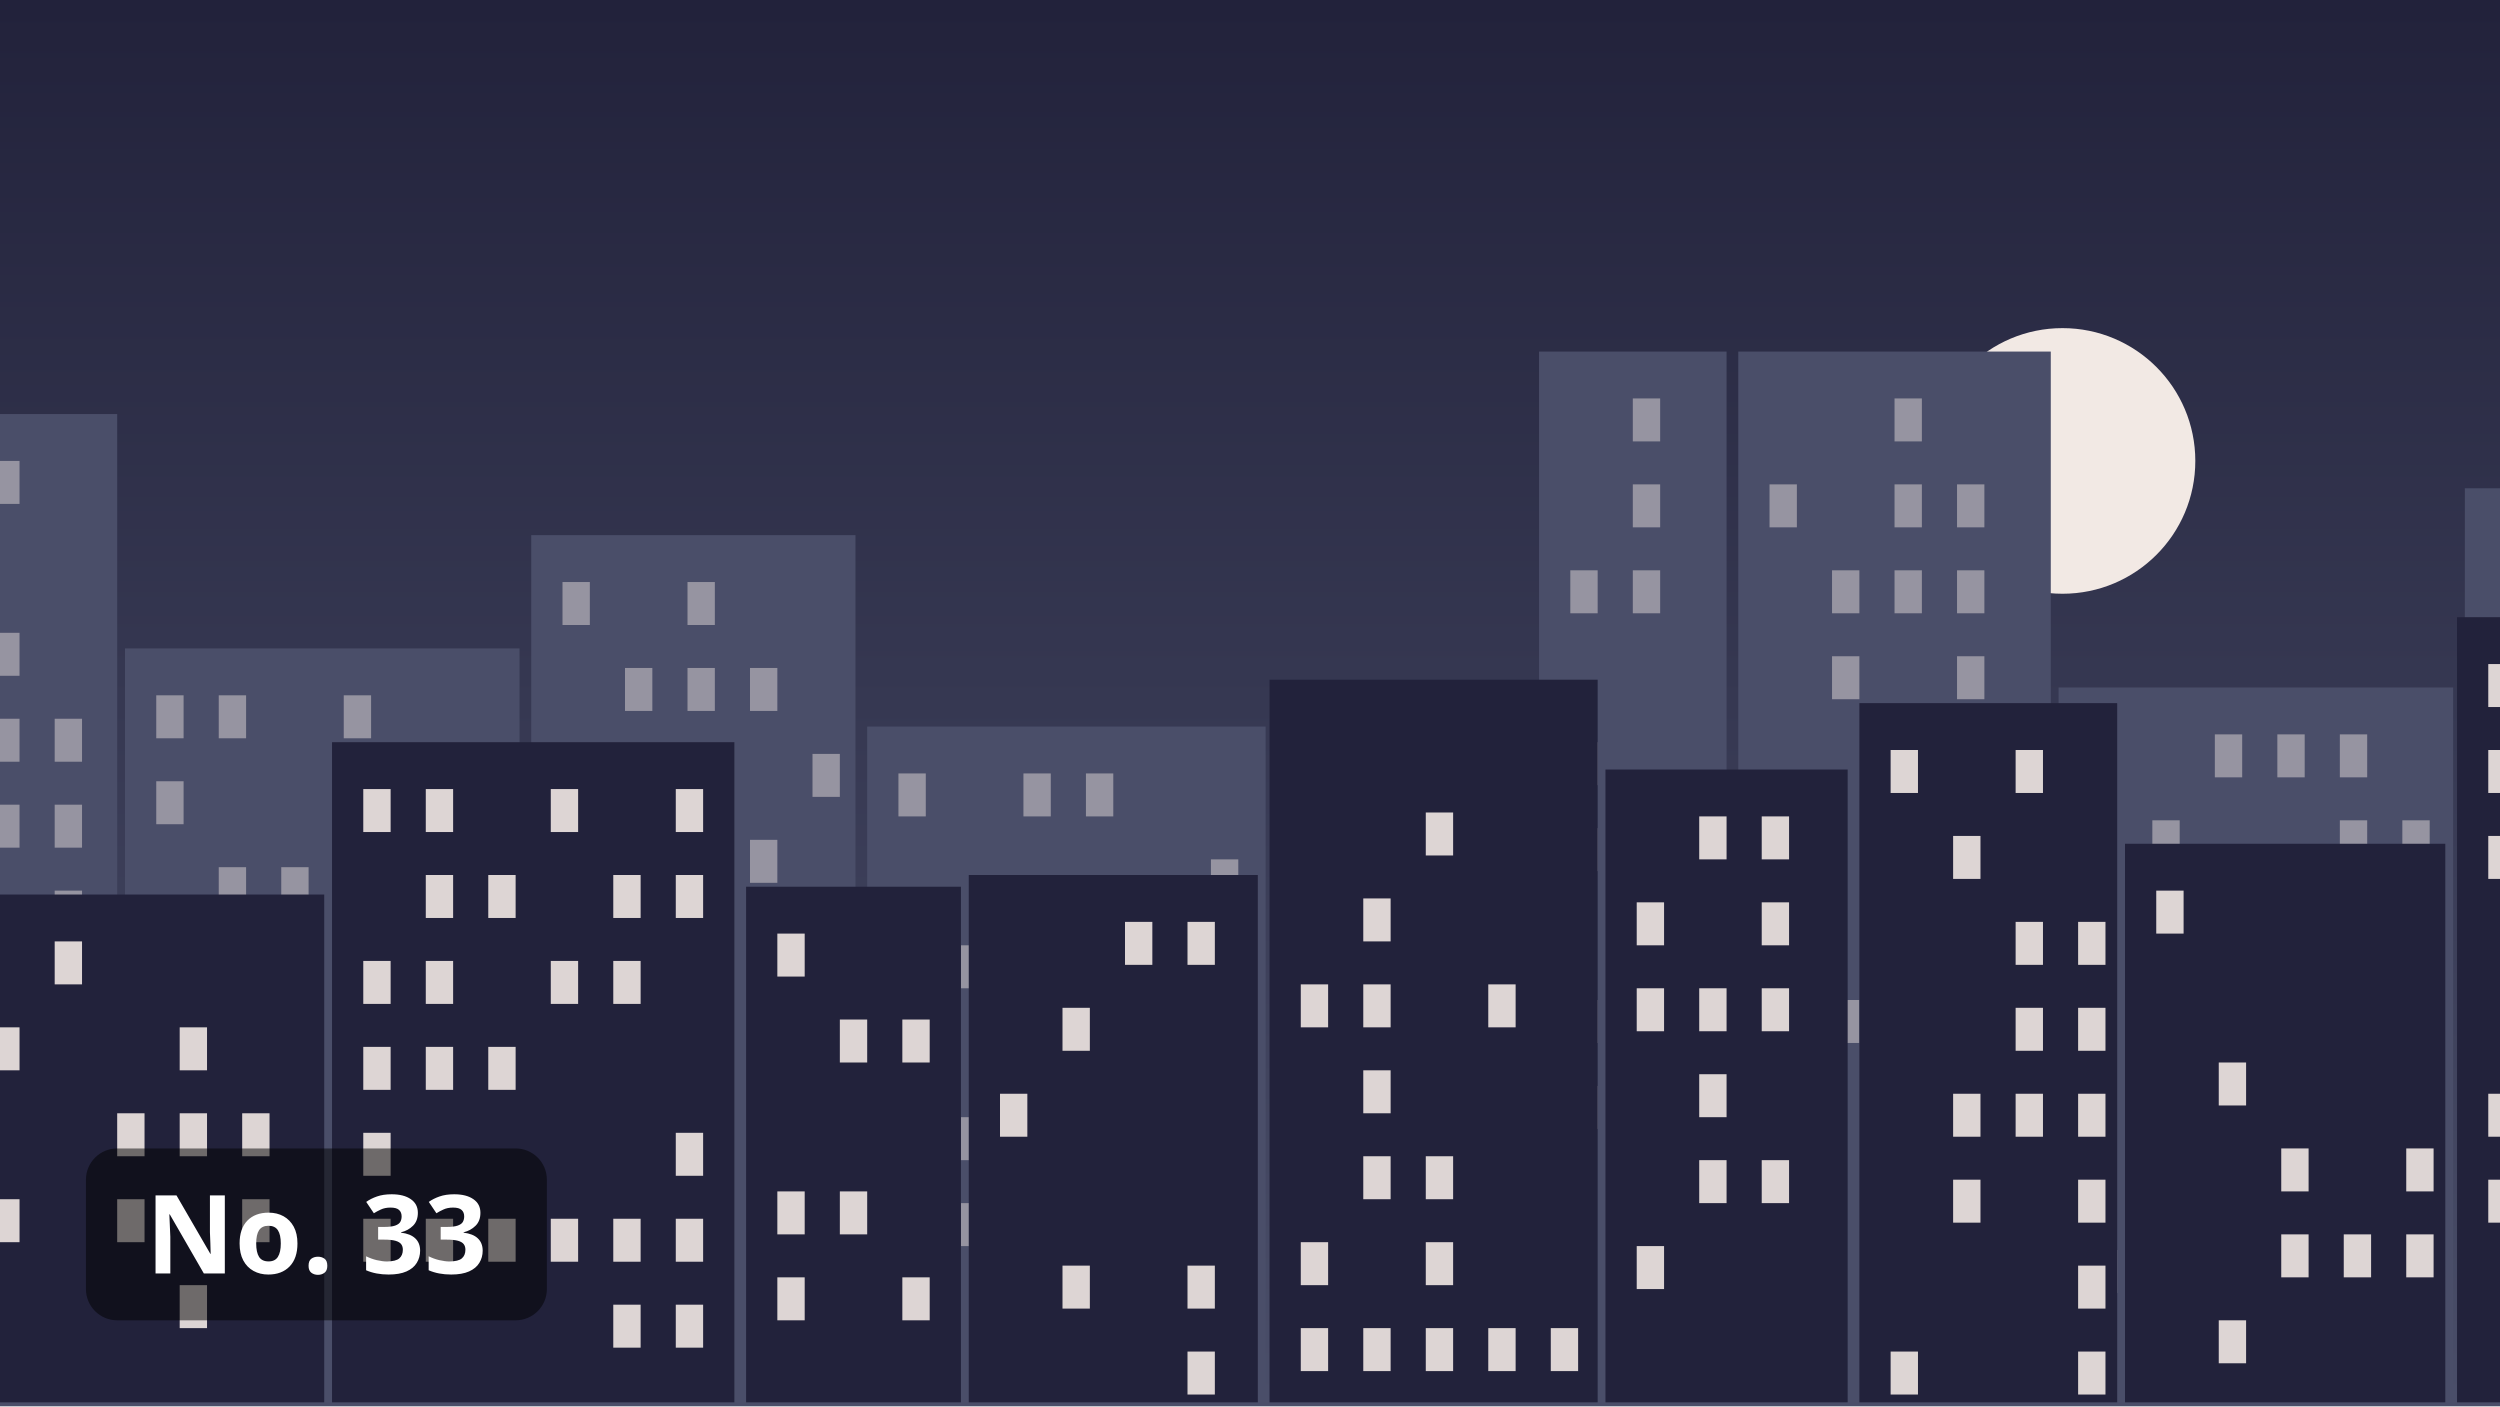
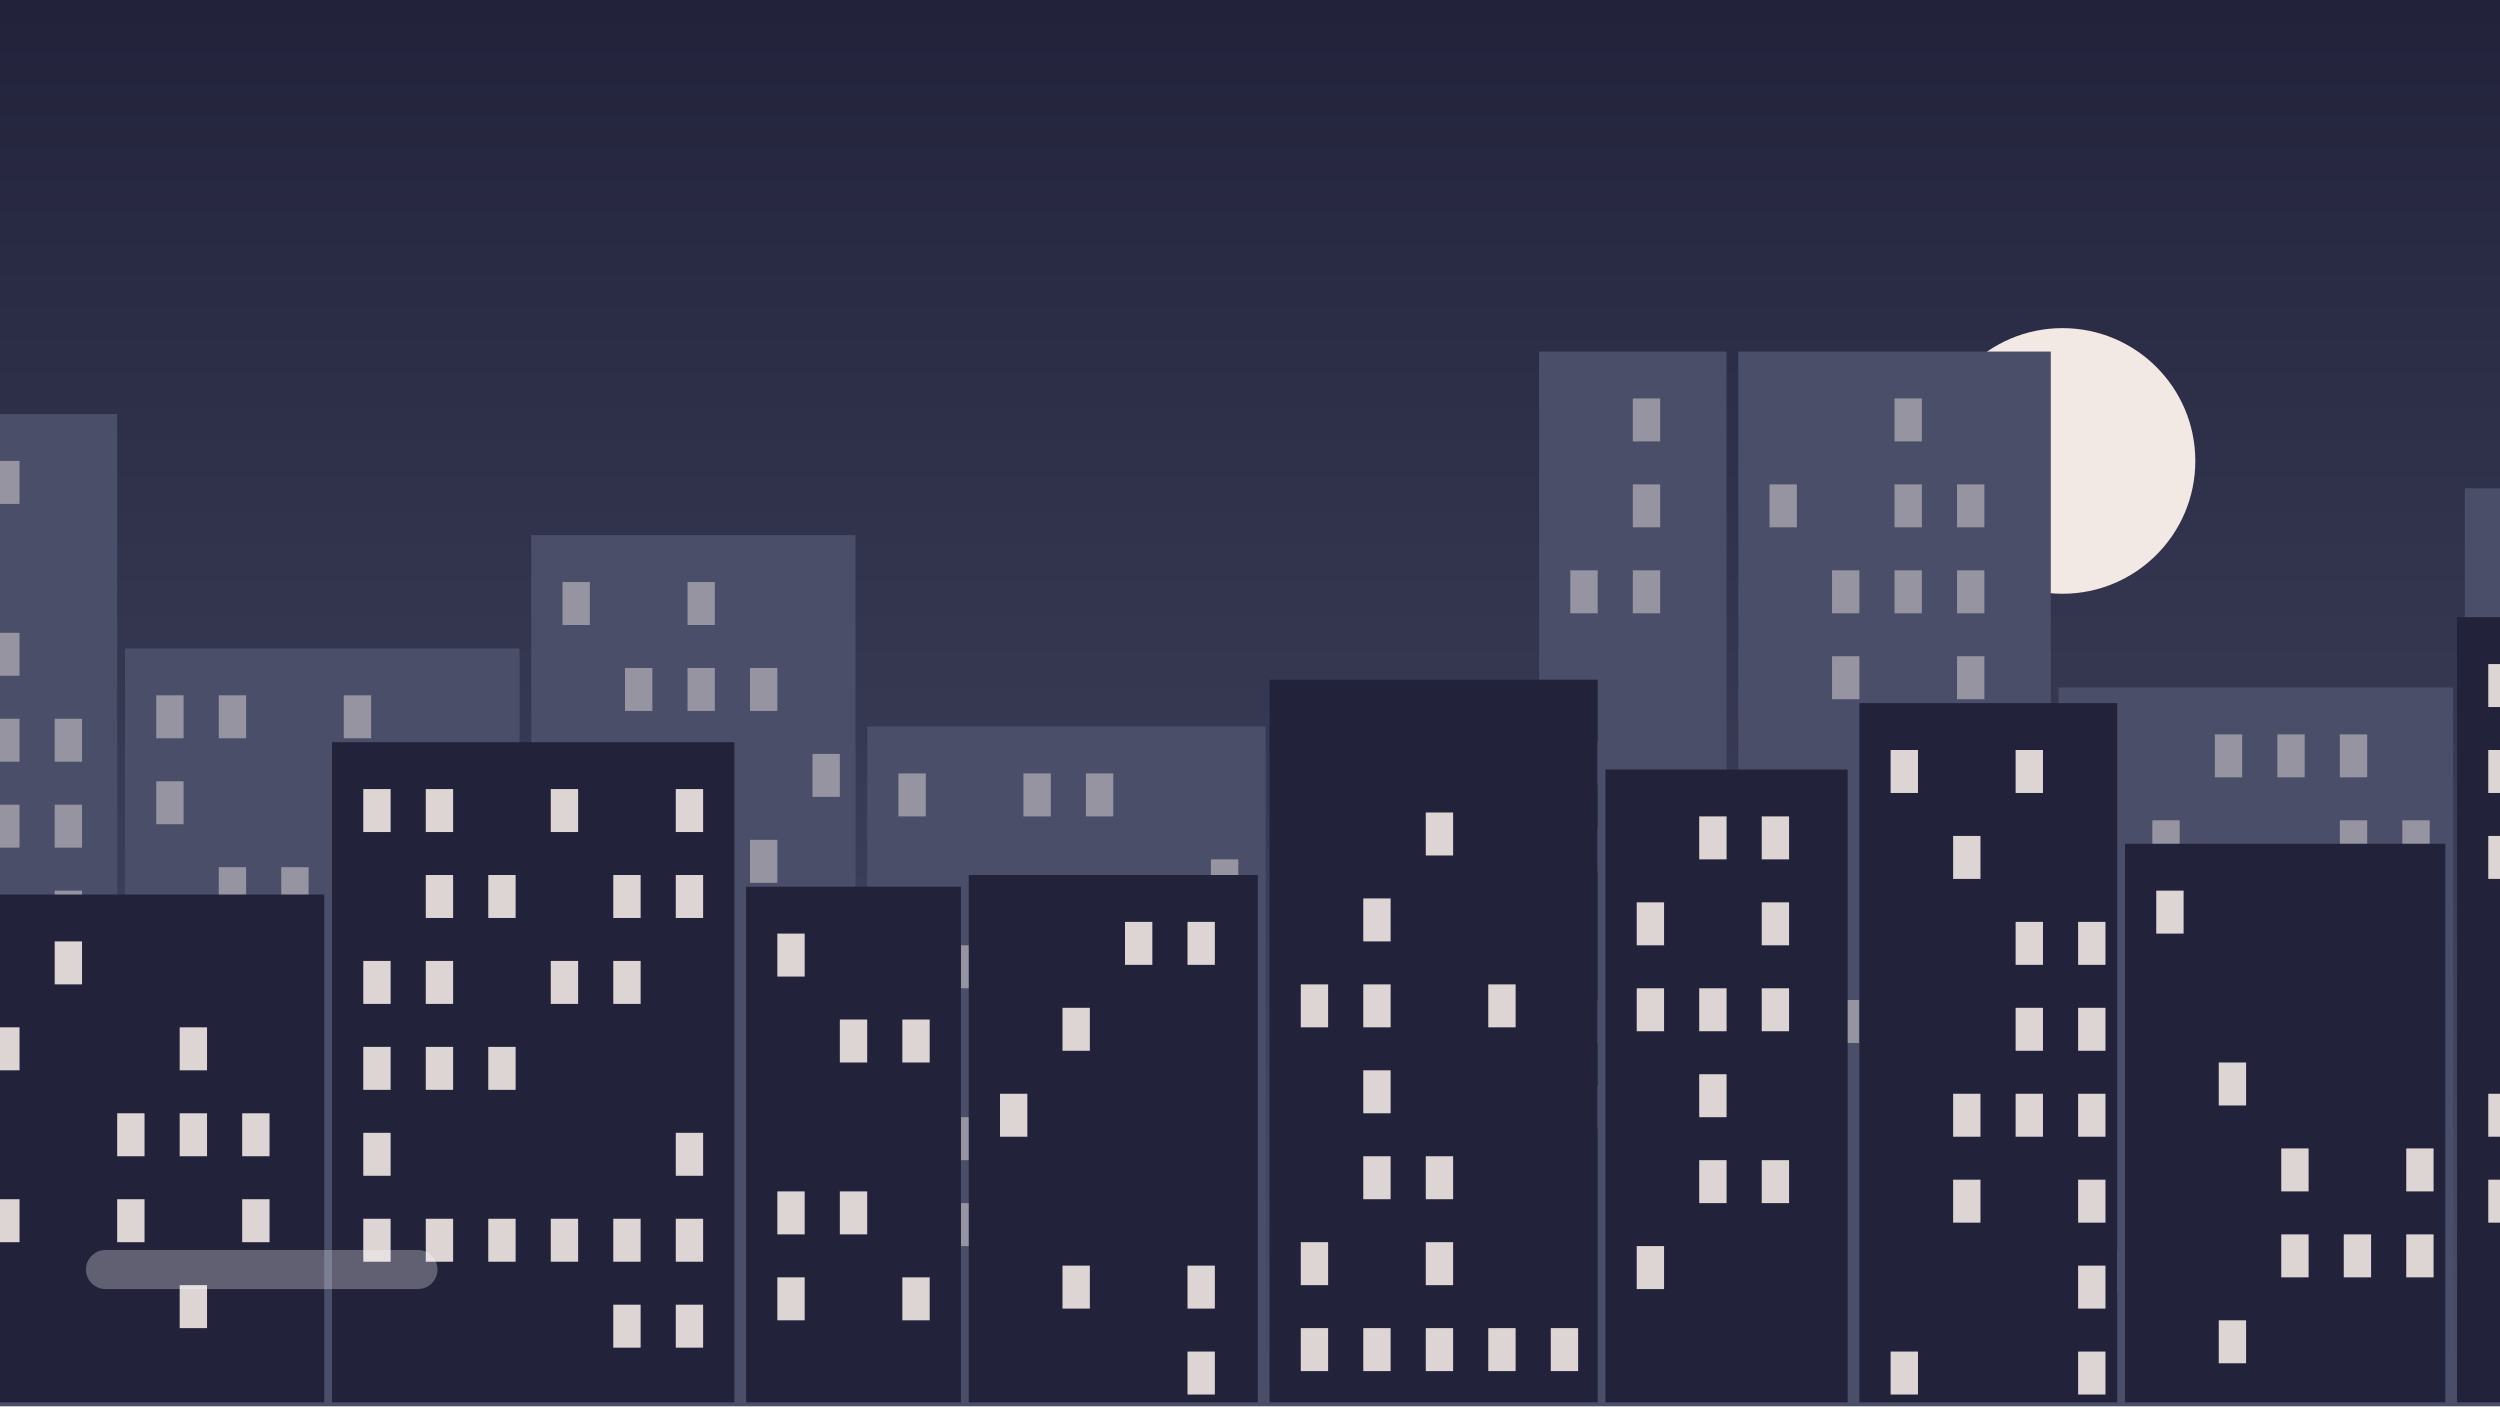
<svg xmlns="http://www.w3.org/2000/svg" width="640" height="360" viewBox="0 0 640 360">
  <defs>
    <linearGradient id="s" x1="0" y1="0" x2="0" y2="1">
      <stop offset="0" stop-color="#22223b" />
      <stop offset="1" stop-color="#4a4e69" />
    </linearGradient>
  </defs>
  <rect width="640" height="360" fill="url(#s)" />
  <circle cx="528" cy="118" r="34" fill="#f2e9e4" />
  <rect x="-10" y="106" width="40" height="253" fill="#4a4e69" />
  <rect x="-2" y="118" width="7" height="11" fill="#f2e9e4" opacity="0.45" />
  <rect x="-2" y="162" width="7" height="11" fill="#f2e9e4" opacity="0.45" />
  <rect x="-2" y="184" width="7" height="11" fill="#f2e9e4" opacity="0.45" />
  <rect x="14" y="184" width="7" height="11" fill="#f2e9e4" opacity="0.45" />
  <rect x="-2" y="206" width="7" height="11" fill="#f2e9e4" opacity="0.45" />
  <rect x="14" y="206" width="7" height="11" fill="#f2e9e4" opacity="0.45" />
  <rect x="14" y="228" width="7" height="11" fill="#f2e9e4" opacity="0.45" />
  <rect x="-2" y="272" width="7" height="11" fill="#f2e9e4" opacity="0.45" />
  <rect x="14" y="272" width="7" height="11" fill="#f2e9e4" opacity="0.45" />
  <rect x="14" y="294" width="7" height="11" fill="#f2e9e4" opacity="0.45" />
  <rect x="-2" y="316" width="7" height="11" fill="#f2e9e4" opacity="0.45" />
  <rect x="14" y="316" width="7" height="11" fill="#f2e9e4" opacity="0.45" />
  <rect x="32" y="166" width="101" height="193" fill="#4a4e69" />
  <rect x="40" y="178" width="7" height="11" fill="#f2e9e4" opacity="0.45" />
  <rect x="56" y="178" width="7" height="11" fill="#f2e9e4" opacity="0.45" />
  <rect x="88" y="178" width="7" height="11" fill="#f2e9e4" opacity="0.45" />
  <rect x="40" y="200" width="7" height="11" fill="#f2e9e4" opacity="0.45" />
  <rect x="88" y="200" width="7" height="11" fill="#f2e9e4" opacity="0.45" />
  <rect x="104" y="200" width="7" height="11" fill="#f2e9e4" opacity="0.45" />
  <rect x="56" y="222" width="7" height="11" fill="#f2e9e4" opacity="0.45" />
  <rect x="72" y="222" width="7" height="11" fill="#f2e9e4" opacity="0.45" />
  <rect x="120" y="222" width="7" height="11" fill="#f2e9e4" opacity="0.45" />
  <rect x="56" y="244" width="7" height="11" fill="#f2e9e4" opacity="0.45" />
  <rect x="72" y="244" width="7" height="11" fill="#f2e9e4" opacity="0.45" />
  <rect x="104" y="244" width="7" height="11" fill="#f2e9e4" opacity="0.45" />
  <rect x="56" y="266" width="7" height="11" fill="#f2e9e4" opacity="0.45" />
  <rect x="72" y="266" width="7" height="11" fill="#f2e9e4" opacity="0.45" />
  <rect x="104" y="266" width="7" height="11" fill="#f2e9e4" opacity="0.45" />
  <rect x="120" y="266" width="7" height="11" fill="#f2e9e4" opacity="0.45" />
  <rect x="72" y="288" width="7" height="11" fill="#f2e9e4" opacity="0.45" />
  <rect x="88" y="288" width="7" height="11" fill="#f2e9e4" opacity="0.45" />
  <rect x="104" y="332" width="7" height="11" fill="#f2e9e4" opacity="0.45" />
  <rect x="136" y="137" width="83" height="222" fill="#4a4e69" />
  <rect x="144" y="149" width="7" height="11" fill="#f2e9e4" opacity="0.45" />
  <rect x="176" y="149" width="7" height="11" fill="#f2e9e4" opacity="0.45" />
  <rect x="160" y="171" width="7" height="11" fill="#f2e9e4" opacity="0.45" />
  <rect x="176" y="171" width="7" height="11" fill="#f2e9e4" opacity="0.45" />
  <rect x="192" y="171" width="7" height="11" fill="#f2e9e4" opacity="0.45" />
  <rect x="160" y="193" width="7" height="11" fill="#f2e9e4" opacity="0.45" />
  <rect x="176" y="193" width="7" height="11" fill="#f2e9e4" opacity="0.45" />
  <rect x="208" y="193" width="7" height="11" fill="#f2e9e4" opacity="0.45" />
  <rect x="160" y="215" width="7" height="11" fill="#f2e9e4" opacity="0.45" />
  <rect x="176" y="215" width="7" height="11" fill="#f2e9e4" opacity="0.45" />
  <rect x="192" y="215" width="7" height="11" fill="#f2e9e4" opacity="0.45" />
  <rect x="176" y="237" width="7" height="11" fill="#f2e9e4" opacity="0.45" />
  <rect x="208" y="237" width="7" height="11" fill="#f2e9e4" opacity="0.45" />
  <rect x="160" y="259" width="7" height="11" fill="#f2e9e4" opacity="0.45" />
  <rect x="176" y="259" width="7" height="11" fill="#f2e9e4" opacity="0.45" />
  <rect x="192" y="259" width="7" height="11" fill="#f2e9e4" opacity="0.45" />
  <rect x="208" y="259" width="7" height="11" fill="#f2e9e4" opacity="0.45" />
  <rect x="144" y="281" width="7" height="11" fill="#f2e9e4" opacity="0.45" />
  <rect x="176" y="281" width="7" height="11" fill="#f2e9e4" opacity="0.45" />
  <rect x="144" y="303" width="7" height="11" fill="#f2e9e4" opacity="0.45" />
  <rect x="160" y="303" width="7" height="11" fill="#f2e9e4" opacity="0.45" />
  <rect x="208" y="303" width="7" height="11" fill="#f2e9e4" opacity="0.45" />
  <rect x="192" y="325" width="7" height="11" fill="#f2e9e4" opacity="0.45" />
  <rect x="208" y="325" width="7" height="11" fill="#f2e9e4" opacity="0.45" />
  <rect x="192" y="347" width="7" height="11" fill="#f2e9e4" opacity="0.45" />
  <rect x="208" y="347" width="7" height="11" fill="#f2e9e4" opacity="0.45" />
  <rect x="222" y="186" width="102" height="173" fill="#4a4e69" />
  <rect x="230" y="198" width="7" height="11" fill="#f2e9e4" opacity="0.45" />
  <rect x="262" y="198" width="7" height="11" fill="#f2e9e4" opacity="0.45" />
  <rect x="278" y="198" width="7" height="11" fill="#f2e9e4" opacity="0.45" />
  <rect x="310" y="220" width="7" height="11" fill="#f2e9e4" opacity="0.45" />
  <rect x="246" y="242" width="7" height="11" fill="#f2e9e4" opacity="0.45" />
  <rect x="262" y="242" width="7" height="11" fill="#f2e9e4" opacity="0.45" />
  <rect x="278" y="242" width="7" height="11" fill="#f2e9e4" opacity="0.45" />
  <rect x="294" y="242" width="7" height="11" fill="#f2e9e4" opacity="0.45" />
  <rect x="310" y="242" width="7" height="11" fill="#f2e9e4" opacity="0.45" />
  <rect x="262" y="264" width="7" height="11" fill="#f2e9e4" opacity="0.45" />
  <rect x="278" y="264" width="7" height="11" fill="#f2e9e4" opacity="0.45" />
  <rect x="310" y="264" width="7" height="11" fill="#f2e9e4" opacity="0.45" />
  <rect x="230" y="286" width="7" height="11" fill="#f2e9e4" opacity="0.45" />
  <rect x="246" y="286" width="7" height="11" fill="#f2e9e4" opacity="0.45" />
  <rect x="278" y="286" width="7" height="11" fill="#f2e9e4" opacity="0.45" />
  <rect x="294" y="286" width="7" height="11" fill="#f2e9e4" opacity="0.45" />
  <rect x="230" y="308" width="7" height="11" fill="#f2e9e4" opacity="0.45" />
  <rect x="246" y="308" width="7" height="11" fill="#f2e9e4" opacity="0.45" />
  <rect x="262" y="308" width="7" height="11" fill="#f2e9e4" opacity="0.45" />
  <rect x="294" y="308" width="7" height="11" fill="#f2e9e4" opacity="0.45" />
  <rect x="262" y="330" width="7" height="11" fill="#f2e9e4" opacity="0.45" />
  <rect x="310" y="330" width="7" height="11" fill="#f2e9e4" opacity="0.45" />
  <rect x="326" y="188" width="65" height="171" fill="#4a4e69" />
  <rect x="366" y="200" width="7" height="11" fill="#f2e9e4" opacity="0.45" />
  <rect x="350" y="222" width="7" height="11" fill="#f2e9e4" opacity="0.45" />
  <rect x="350" y="244" width="7" height="11" fill="#f2e9e4" opacity="0.45" />
  <rect x="366" y="244" width="7" height="11" fill="#f2e9e4" opacity="0.45" />
  <rect x="350" y="266" width="7" height="11" fill="#f2e9e4" opacity="0.45" />
  <rect x="366" y="266" width="7" height="11" fill="#f2e9e4" opacity="0.45" />
  <rect x="334" y="288" width="7" height="11" fill="#f2e9e4" opacity="0.45" />
  <rect x="366" y="288" width="7" height="11" fill="#f2e9e4" opacity="0.45" />
  <rect x="350" y="310" width="7" height="11" fill="#f2e9e4" opacity="0.45" />
  <rect x="366" y="332" width="7" height="11" fill="#f2e9e4" opacity="0.45" />
  <rect x="394" y="90" width="48" height="269" fill="#4a4e69" />
  <rect x="418" y="102" width="7" height="11" fill="#f2e9e4" opacity="0.45" />
  <rect x="418" y="124" width="7" height="11" fill="#f2e9e4" opacity="0.45" />
  <rect x="402" y="146" width="7" height="11" fill="#f2e9e4" opacity="0.45" />
  <rect x="418" y="146" width="7" height="11" fill="#f2e9e4" opacity="0.45" />
  <rect x="402" y="190" width="7" height="11" fill="#f2e9e4" opacity="0.45" />
  <rect x="402" y="212" width="7" height="11" fill="#f2e9e4" opacity="0.45" />
  <rect x="418" y="212" width="7" height="11" fill="#f2e9e4" opacity="0.45" />
  <rect x="402" y="256" width="7" height="11" fill="#f2e9e4" opacity="0.45" />
  <rect x="402" y="278" width="7" height="11" fill="#f2e9e4" opacity="0.45" />
  <rect x="418" y="278" width="7" height="11" fill="#f2e9e4" opacity="0.45" />
  <rect x="418" y="344" width="7" height="11" fill="#f2e9e4" opacity="0.45" />
  <rect x="445" y="90" width="80" height="269" fill="#4a4e69" />
  <rect x="485" y="102" width="7" height="11" fill="#f2e9e4" opacity="0.45" />
  <rect x="453" y="124" width="7" height="11" fill="#f2e9e4" opacity="0.45" />
  <rect x="485" y="124" width="7" height="11" fill="#f2e9e4" opacity="0.45" />
  <rect x="501" y="124" width="7" height="11" fill="#f2e9e4" opacity="0.45" />
  <rect x="469" y="146" width="7" height="11" fill="#f2e9e4" opacity="0.45" />
  <rect x="485" y="146" width="7" height="11" fill="#f2e9e4" opacity="0.45" />
  <rect x="501" y="146" width="7" height="11" fill="#f2e9e4" opacity="0.45" />
  <rect x="469" y="168" width="7" height="11" fill="#f2e9e4" opacity="0.45" />
  <rect x="501" y="168" width="7" height="11" fill="#f2e9e4" opacity="0.45" />
  <rect x="501" y="190" width="7" height="11" fill="#f2e9e4" opacity="0.45" />
  <rect x="501" y="212" width="7" height="11" fill="#f2e9e4" opacity="0.45" />
  <rect x="453" y="234" width="7" height="11" fill="#f2e9e4" opacity="0.45" />
  <rect x="469" y="256" width="7" height="11" fill="#f2e9e4" opacity="0.45" />
  <rect x="485" y="278" width="7" height="11" fill="#f2e9e4" opacity="0.45" />
  <rect x="501" y="278" width="7" height="11" fill="#f2e9e4" opacity="0.45" />
  <rect x="501" y="300" width="7" height="11" fill="#f2e9e4" opacity="0.45" />
  <rect x="485" y="322" width="7" height="11" fill="#f2e9e4" opacity="0.45" />
  <rect x="501" y="322" width="7" height="11" fill="#f2e9e4" opacity="0.45" />
  <rect x="485" y="344" width="7" height="11" fill="#f2e9e4" opacity="0.45" />
  <rect x="527" y="176" width="101" height="183" fill="#4a4e69" />
  <rect x="567" y="188" width="7" height="11" fill="#f2e9e4" opacity="0.45" />
  <rect x="583" y="188" width="7" height="11" fill="#f2e9e4" opacity="0.45" />
  <rect x="599" y="188" width="7" height="11" fill="#f2e9e4" opacity="0.45" />
  <rect x="551" y="210" width="7" height="11" fill="#f2e9e4" opacity="0.45" />
  <rect x="599" y="210" width="7" height="11" fill="#f2e9e4" opacity="0.45" />
  <rect x="615" y="210" width="7" height="11" fill="#f2e9e4" opacity="0.45" />
  <rect x="551" y="232" width="7" height="11" fill="#f2e9e4" opacity="0.45" />
  <rect x="567" y="232" width="7" height="11" fill="#f2e9e4" opacity="0.45" />
  <rect x="583" y="232" width="7" height="11" fill="#f2e9e4" opacity="0.45" />
  <rect x="599" y="232" width="7" height="11" fill="#f2e9e4" opacity="0.45" />
  <rect x="567" y="254" width="7" height="11" fill="#f2e9e4" opacity="0.45" />
  <rect x="583" y="254" width="7" height="11" fill="#f2e9e4" opacity="0.45" />
  <rect x="551" y="276" width="7" height="11" fill="#f2e9e4" opacity="0.45" />
  <rect x="567" y="276" width="7" height="11" fill="#f2e9e4" opacity="0.45" />
  <rect x="599" y="276" width="7" height="11" fill="#f2e9e4" opacity="0.45" />
  <rect x="567" y="298" width="7" height="11" fill="#f2e9e4" opacity="0.45" />
  <rect x="583" y="298" width="7" height="11" fill="#f2e9e4" opacity="0.45" />
  <rect x="615" y="298" width="7" height="11" fill="#f2e9e4" opacity="0.45" />
  <rect x="535" y="320" width="7" height="11" fill="#f2e9e4" opacity="0.45" />
  <rect x="615" y="320" width="7" height="11" fill="#f2e9e4" opacity="0.45" />
  <rect x="583" y="342" width="7" height="11" fill="#f2e9e4" opacity="0.45" />
  <rect x="599" y="342" width="7" height="11" fill="#f2e9e4" opacity="0.45" />
  <rect x="615" y="342" width="7" height="11" fill="#f2e9e4" opacity="0.45" />
  <rect x="631" y="125" width="102" height="234" fill="#4a4e69" />
  <rect x="655" y="137" width="7" height="11" fill="#f2e9e4" opacity="0.45" />
  <rect x="639" y="159" width="7" height="11" fill="#f2e9e4" opacity="0.45" />
  <rect x="655" y="159" width="7" height="11" fill="#f2e9e4" opacity="0.45" />
  <rect x="671" y="159" width="7" height="11" fill="#f2e9e4" opacity="0.45" />
  <rect x="687" y="159" width="7" height="11" fill="#f2e9e4" opacity="0.45" />
  <rect x="703" y="159" width="7" height="11" fill="#f2e9e4" opacity="0.45" />
  <rect x="719" y="159" width="7" height="11" fill="#f2e9e4" opacity="0.45" />
  <rect x="655" y="181" width="7" height="11" fill="#f2e9e4" opacity="0.45" />
  <rect x="671" y="181" width="7" height="11" fill="#f2e9e4" opacity="0.45" />
  <rect x="687" y="181" width="7" height="11" fill="#f2e9e4" opacity="0.45" />
  <rect x="703" y="181" width="7" height="11" fill="#f2e9e4" opacity="0.45" />
  <rect x="655" y="203" width="7" height="11" fill="#f2e9e4" opacity="0.45" />
  <rect x="703" y="203" width="7" height="11" fill="#f2e9e4" opacity="0.45" />
  <rect x="719" y="203" width="7" height="11" fill="#f2e9e4" opacity="0.45" />
  <rect x="639" y="225" width="7" height="11" fill="#f2e9e4" opacity="0.45" />
  <rect x="655" y="225" width="7" height="11" fill="#f2e9e4" opacity="0.45" />
  <rect x="671" y="225" width="7" height="11" fill="#f2e9e4" opacity="0.45" />
  <rect x="719" y="225" width="7" height="11" fill="#f2e9e4" opacity="0.45" />
  <rect x="639" y="247" width="7" height="11" fill="#f2e9e4" opacity="0.45" />
  <rect x="703" y="247" width="7" height="11" fill="#f2e9e4" opacity="0.45" />
  <rect x="687" y="269" width="7" height="11" fill="#f2e9e4" opacity="0.45" />
  <rect x="719" y="269" width="7" height="11" fill="#f2e9e4" opacity="0.45" />
  <rect x="639" y="291" width="7" height="11" fill="#f2e9e4" opacity="0.45" />
  <rect x="655" y="291" width="7" height="11" fill="#f2e9e4" opacity="0.45" />
  <rect x="703" y="291" width="7" height="11" fill="#f2e9e4" opacity="0.45" />
  <rect x="655" y="313" width="7" height="11" fill="#f2e9e4" opacity="0.45" />
  <rect x="671" y="313" width="7" height="11" fill="#f2e9e4" opacity="0.45" />
  <rect x="687" y="313" width="7" height="11" fill="#f2e9e4" opacity="0.45" />
  <rect x="719" y="313" width="7" height="11" fill="#f2e9e4" opacity="0.45" />
  <rect x="671" y="335" width="7" height="11" fill="#f2e9e4" opacity="0.45" />
  <rect x="687" y="335" width="7" height="11" fill="#f2e9e4" opacity="0.45" />
  <rect x="-10" y="229" width="93" height="130" fill="#22223b" />
  <rect x="14" y="241" width="7" height="11" fill="#f2e9e4" opacity="0.9" />
  <rect x="-2" y="263" width="7" height="11" fill="#f2e9e4" opacity="0.9" />
  <rect x="46" y="263" width="7" height="11" fill="#f2e9e4" opacity="0.9" />
  <rect x="30" y="285" width="7" height="11" fill="#f2e9e4" opacity="0.9" />
  <rect x="46" y="285" width="7" height="11" fill="#f2e9e4" opacity="0.9" />
  <rect x="62" y="285" width="7" height="11" fill="#f2e9e4" opacity="0.9" />
  <rect x="-2" y="307" width="7" height="11" fill="#f2e9e4" opacity="0.9" />
  <rect x="30" y="307" width="7" height="11" fill="#f2e9e4" opacity="0.9" />
  <rect x="62" y="307" width="7" height="11" fill="#f2e9e4" opacity="0.9" />
  <rect x="46" y="329" width="7" height="11" fill="#f2e9e4" opacity="0.9" />
  <rect x="85" y="190" width="103" height="169" fill="#22223b" />
  <rect x="93" y="202" width="7" height="11" fill="#f2e9e4" opacity="0.9" />
  <rect x="109" y="202" width="7" height="11" fill="#f2e9e4" opacity="0.9" />
  <rect x="141" y="202" width="7" height="11" fill="#f2e9e4" opacity="0.9" />
  <rect x="173" y="202" width="7" height="11" fill="#f2e9e4" opacity="0.9" />
  <rect x="109" y="224" width="7" height="11" fill="#f2e9e4" opacity="0.9" />
  <rect x="125" y="224" width="7" height="11" fill="#f2e9e4" opacity="0.9" />
  <rect x="157" y="224" width="7" height="11" fill="#f2e9e4" opacity="0.9" />
  <rect x="173" y="224" width="7" height="11" fill="#f2e9e4" opacity="0.9" />
  <rect x="93" y="246" width="7" height="11" fill="#f2e9e4" opacity="0.9" />
  <rect x="109" y="246" width="7" height="11" fill="#f2e9e4" opacity="0.9" />
  <rect x="141" y="246" width="7" height="11" fill="#f2e9e4" opacity="0.9" />
  <rect x="157" y="246" width="7" height="11" fill="#f2e9e4" opacity="0.9" />
  <rect x="93" y="268" width="7" height="11" fill="#f2e9e4" opacity="0.9" />
  <rect x="109" y="268" width="7" height="11" fill="#f2e9e4" opacity="0.9" />
  <rect x="125" y="268" width="7" height="11" fill="#f2e9e4" opacity="0.9" />
  <rect x="93" y="290" width="7" height="11" fill="#f2e9e4" opacity="0.9" />
  <rect x="173" y="290" width="7" height="11" fill="#f2e9e4" opacity="0.9" />
  <rect x="93" y="312" width="7" height="11" fill="#f2e9e4" opacity="0.9" />
  <rect x="109" y="312" width="7" height="11" fill="#f2e9e4" opacity="0.9" />
  <rect x="125" y="312" width="7" height="11" fill="#f2e9e4" opacity="0.9" />
  <rect x="141" y="312" width="7" height="11" fill="#f2e9e4" opacity="0.9" />
  <rect x="157" y="312" width="7" height="11" fill="#f2e9e4" opacity="0.9" />
  <rect x="173" y="312" width="7" height="11" fill="#f2e9e4" opacity="0.9" />
  <rect x="157" y="334" width="7" height="11" fill="#f2e9e4" opacity="0.9" />
  <rect x="173" y="334" width="7" height="11" fill="#f2e9e4" opacity="0.9" />
  <rect x="191" y="227" width="55" height="132" fill="#22223b" />
  <rect x="199" y="239" width="7" height="11" fill="#f2e9e4" opacity="0.9" />
  <rect x="215" y="261" width="7" height="11" fill="#f2e9e4" opacity="0.9" />
  <rect x="231" y="261" width="7" height="11" fill="#f2e9e4" opacity="0.9" />
  <rect x="199" y="305" width="7" height="11" fill="#f2e9e4" opacity="0.9" />
  <rect x="215" y="305" width="7" height="11" fill="#f2e9e4" opacity="0.9" />
  <rect x="199" y="327" width="7" height="11" fill="#f2e9e4" opacity="0.9" />
  <rect x="231" y="327" width="7" height="11" fill="#f2e9e4" opacity="0.9" />
  <rect x="248" y="224" width="74" height="135" fill="#22223b" />
  <rect x="288" y="236" width="7" height="11" fill="#f2e9e4" opacity="0.9" />
  <rect x="304" y="236" width="7" height="11" fill="#f2e9e4" opacity="0.9" />
  <rect x="272" y="258" width="7" height="11" fill="#f2e9e4" opacity="0.9" />
  <rect x="256" y="280" width="7" height="11" fill="#f2e9e4" opacity="0.9" />
  <rect x="272" y="324" width="7" height="11" fill="#f2e9e4" opacity="0.9" />
  <rect x="304" y="324" width="7" height="11" fill="#f2e9e4" opacity="0.9" />
  <rect x="304" y="346" width="7" height="11" fill="#f2e9e4" opacity="0.9" />
  <rect x="325" y="174" width="84" height="185" fill="#22223b" />
  <rect x="365" y="208" width="7" height="11" fill="#f2e9e4" opacity="0.9" />
  <rect x="349" y="230" width="7" height="11" fill="#f2e9e4" opacity="0.9" />
  <rect x="333" y="252" width="7" height="11" fill="#f2e9e4" opacity="0.9" />
  <rect x="349" y="252" width="7" height="11" fill="#f2e9e4" opacity="0.9" />
  <rect x="381" y="252" width="7" height="11" fill="#f2e9e4" opacity="0.9" />
  <rect x="349" y="274" width="7" height="11" fill="#f2e9e4" opacity="0.9" />
  <rect x="349" y="296" width="7" height="11" fill="#f2e9e4" opacity="0.9" />
  <rect x="365" y="296" width="7" height="11" fill="#f2e9e4" opacity="0.9" />
  <rect x="333" y="318" width="7" height="11" fill="#f2e9e4" opacity="0.9" />
  <rect x="365" y="318" width="7" height="11" fill="#f2e9e4" opacity="0.9" />
  <rect x="333" y="340" width="7" height="11" fill="#f2e9e4" opacity="0.9" />
  <rect x="349" y="340" width="7" height="11" fill="#f2e9e4" opacity="0.9" />
  <rect x="365" y="340" width="7" height="11" fill="#f2e9e4" opacity="0.9" />
  <rect x="381" y="340" width="7" height="11" fill="#f2e9e4" opacity="0.9" />
  <rect x="397" y="340" width="7" height="11" fill="#f2e9e4" opacity="0.9" />
  <rect x="411" y="197" width="62" height="162" fill="#22223b" />
  <rect x="435" y="209" width="7" height="11" fill="#f2e9e4" opacity="0.9" />
  <rect x="451" y="209" width="7" height="11" fill="#f2e9e4" opacity="0.9" />
  <rect x="419" y="231" width="7" height="11" fill="#f2e9e4" opacity="0.9" />
  <rect x="451" y="231" width="7" height="11" fill="#f2e9e4" opacity="0.9" />
  <rect x="419" y="253" width="7" height="11" fill="#f2e9e4" opacity="0.9" />
  <rect x="435" y="253" width="7" height="11" fill="#f2e9e4" opacity="0.9" />
  <rect x="451" y="253" width="7" height="11" fill="#f2e9e4" opacity="0.9" />
  <rect x="435" y="275" width="7" height="11" fill="#f2e9e4" opacity="0.9" />
  <rect x="435" y="297" width="7" height="11" fill="#f2e9e4" opacity="0.9" />
  <rect x="451" y="297" width="7" height="11" fill="#f2e9e4" opacity="0.9" />
  <rect x="419" y="319" width="7" height="11" fill="#f2e9e4" opacity="0.9" />
  <rect x="476" y="180" width="66" height="179" fill="#22223b" />
  <rect x="484" y="192" width="7" height="11" fill="#f2e9e4" opacity="0.9" />
  <rect x="516" y="192" width="7" height="11" fill="#f2e9e4" opacity="0.9" />
  <rect x="500" y="214" width="7" height="11" fill="#f2e9e4" opacity="0.9" />
  <rect x="516" y="236" width="7" height="11" fill="#f2e9e4" opacity="0.9" />
  <rect x="532" y="236" width="7" height="11" fill="#f2e9e4" opacity="0.9" />
  <rect x="516" y="258" width="7" height="11" fill="#f2e9e4" opacity="0.9" />
  <rect x="532" y="258" width="7" height="11" fill="#f2e9e4" opacity="0.9" />
  <rect x="500" y="280" width="7" height="11" fill="#f2e9e4" opacity="0.9" />
  <rect x="516" y="280" width="7" height="11" fill="#f2e9e4" opacity="0.9" />
  <rect x="532" y="280" width="7" height="11" fill="#f2e9e4" opacity="0.9" />
  <rect x="500" y="302" width="7" height="11" fill="#f2e9e4" opacity="0.9" />
  <rect x="532" y="302" width="7" height="11" fill="#f2e9e4" opacity="0.9" />
  <rect x="532" y="324" width="7" height="11" fill="#f2e9e4" opacity="0.9" />
  <rect x="484" y="346" width="7" height="11" fill="#f2e9e4" opacity="0.9" />
  <rect x="532" y="346" width="7" height="11" fill="#f2e9e4" opacity="0.9" />
  <rect x="544" y="216" width="82" height="143" fill="#22223b" />
  <rect x="552" y="228" width="7" height="11" fill="#f2e9e4" opacity="0.9" />
  <rect x="568" y="272" width="7" height="11" fill="#f2e9e4" opacity="0.9" />
  <rect x="584" y="294" width="7" height="11" fill="#f2e9e4" opacity="0.9" />
  <rect x="616" y="294" width="7" height="11" fill="#f2e9e4" opacity="0.9" />
  <rect x="584" y="316" width="7" height="11" fill="#f2e9e4" opacity="0.9" />
  <rect x="600" y="316" width="7" height="11" fill="#f2e9e4" opacity="0.9" />
  <rect x="616" y="316" width="7" height="11" fill="#f2e9e4" opacity="0.9" />
  <rect x="568" y="338" width="7" height="11" fill="#f2e9e4" opacity="0.9" />
  <rect x="629" y="158" width="66" height="201" fill="#22223b" />
  <rect x="637" y="170" width="7" height="11" fill="#f2e9e4" opacity="0.9" />
  <rect x="669" y="170" width="7" height="11" fill="#f2e9e4" opacity="0.9" />
  <rect x="637" y="192" width="7" height="11" fill="#f2e9e4" opacity="0.9" />
  <rect x="653" y="192" width="7" height="11" fill="#f2e9e4" opacity="0.9" />
  <rect x="637" y="214" width="7" height="11" fill="#f2e9e4" opacity="0.9" />
  <rect x="669" y="236" width="7" height="11" fill="#f2e9e4" opacity="0.9" />
  <rect x="653" y="258" width="7" height="11" fill="#f2e9e4" opacity="0.9" />
  <rect x="669" y="258" width="7" height="11" fill="#f2e9e4" opacity="0.9" />
  <rect x="637" y="280" width="7" height="11" fill="#f2e9e4" opacity="0.9" />
  <rect x="669" y="280" width="7" height="11" fill="#f2e9e4" opacity="0.9" />
  <rect x="685" y="280" width="7" height="11" fill="#f2e9e4" opacity="0.9" />
  <rect x="637" y="302" width="7" height="11" fill="#f2e9e4" opacity="0.9" />
  <rect x="669" y="346" width="7" height="11" fill="#f2e9e4" opacity="0.9" />
  <rect x="685" y="346" width="7" height="11" fill="#f2e9e4" opacity="0.9" />
-   <g font-family="sans-serif" font-weight="800">
-     <rect x="22" y="294" width="118" height="44" rx="8" fill="#000" opacity="0.5" />
-     <text x="81" y="326" font-size="28" fill="#fff" text-anchor="middle">No. 33</text>
-   </g>
+   <rect x="22" y="320" width="90" height="10" rx="5" fill="#fff" opacity="0.28" />
</svg>
